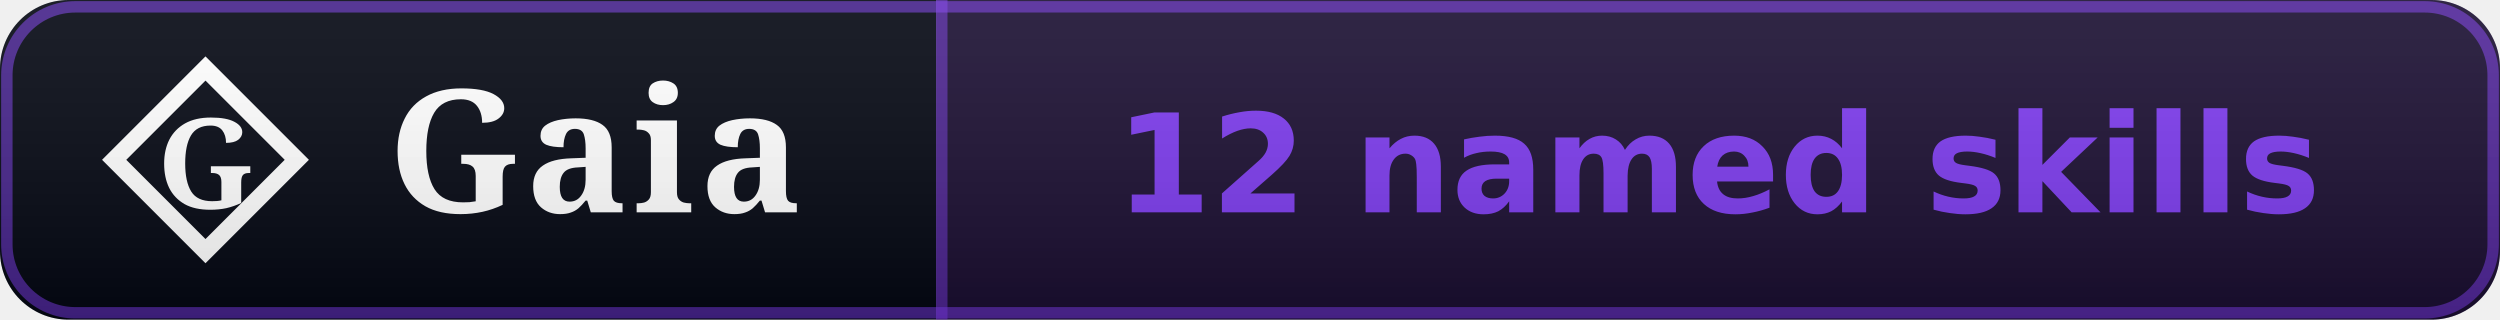
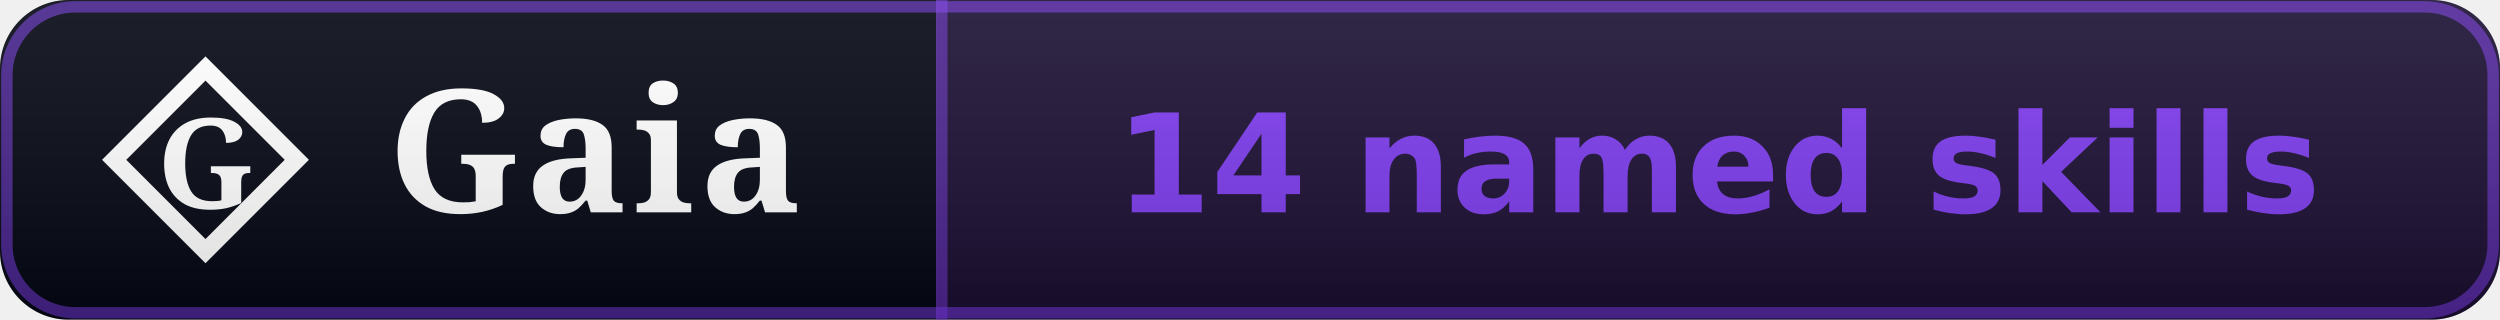
- <svg xmlns="http://www.w3.org/2000/svg" width="219" height="28" viewBox="0 0 219 28" role="img" aria-label="Gaia: 12 named skills">
+ <svg xmlns="http://www.w3.org/2000/svg" width="219" height="28" viewBox="0 0 219 28" role="img" aria-label="Gaia: 14 named skills">
  <linearGradient id="sh" x2="0" y2="100%">
    <stop offset="0" stop-color="#fff" stop-opacity=".10" />
    <stop offset="1" stop-opacity=".14" />
  </linearGradient>
  <clipPath id="rc">
    <rect width="219" height="28" rx="6" fill="#fff" />
  </clipPath>
  <g clip-path="url(#rc)">
    <rect width="82" height="28" fill="#030712" />
    <rect x="82.0" width="137.0" height="28" fill="#0a0713" />
    <rect x="82.0" width="137.0" height="28" fill="rgba(124,58,237,0.14)" />
    <rect x="82.0" width="1" height="28" fill="rgba(124,58,237,0.5)" />
    <path d="M 18 6 L 26 14 L 18 22 L 10 14 Z" fill="none" stroke="#ffffff" stroke-width="1.5" stroke-linejoin="miter" />
    <text x="18" y="14" font-family="EB Garamond, Georgia, serif" font-weight="600" font-size="11" fill="#ffffff" text-anchor="middle" dominant-baseline="central">G</text>
    <text x="34" y="18.6" font-family="EB Garamond, Georgia, serif" font-size="15" font-weight="600" fill="#fff" letter-spacing="0.5">Gaia</text>
-     <text x="150.5" y="18.6" font-family="Verdana,DejaVu Sans,sans-serif" font-size="12" font-weight="700" text-anchor="middle" fill="#7c3aed">12 named skills</text>
+     <text x="150.5" y="18.6" font-family="Verdana,DejaVu Sans,sans-serif" font-size="12" font-weight="700" text-anchor="middle" fill="#7c3aed">14 named skills</text>
    <rect x="0.6" y="0.6" width="217.8" height="26.8" fill="none" stroke="rgba(124,58,237,0.55)" stroke-width="1" rx="6" />
    <rect width="219" height="28" fill="url(#sh)" />
  </g>
</svg>
